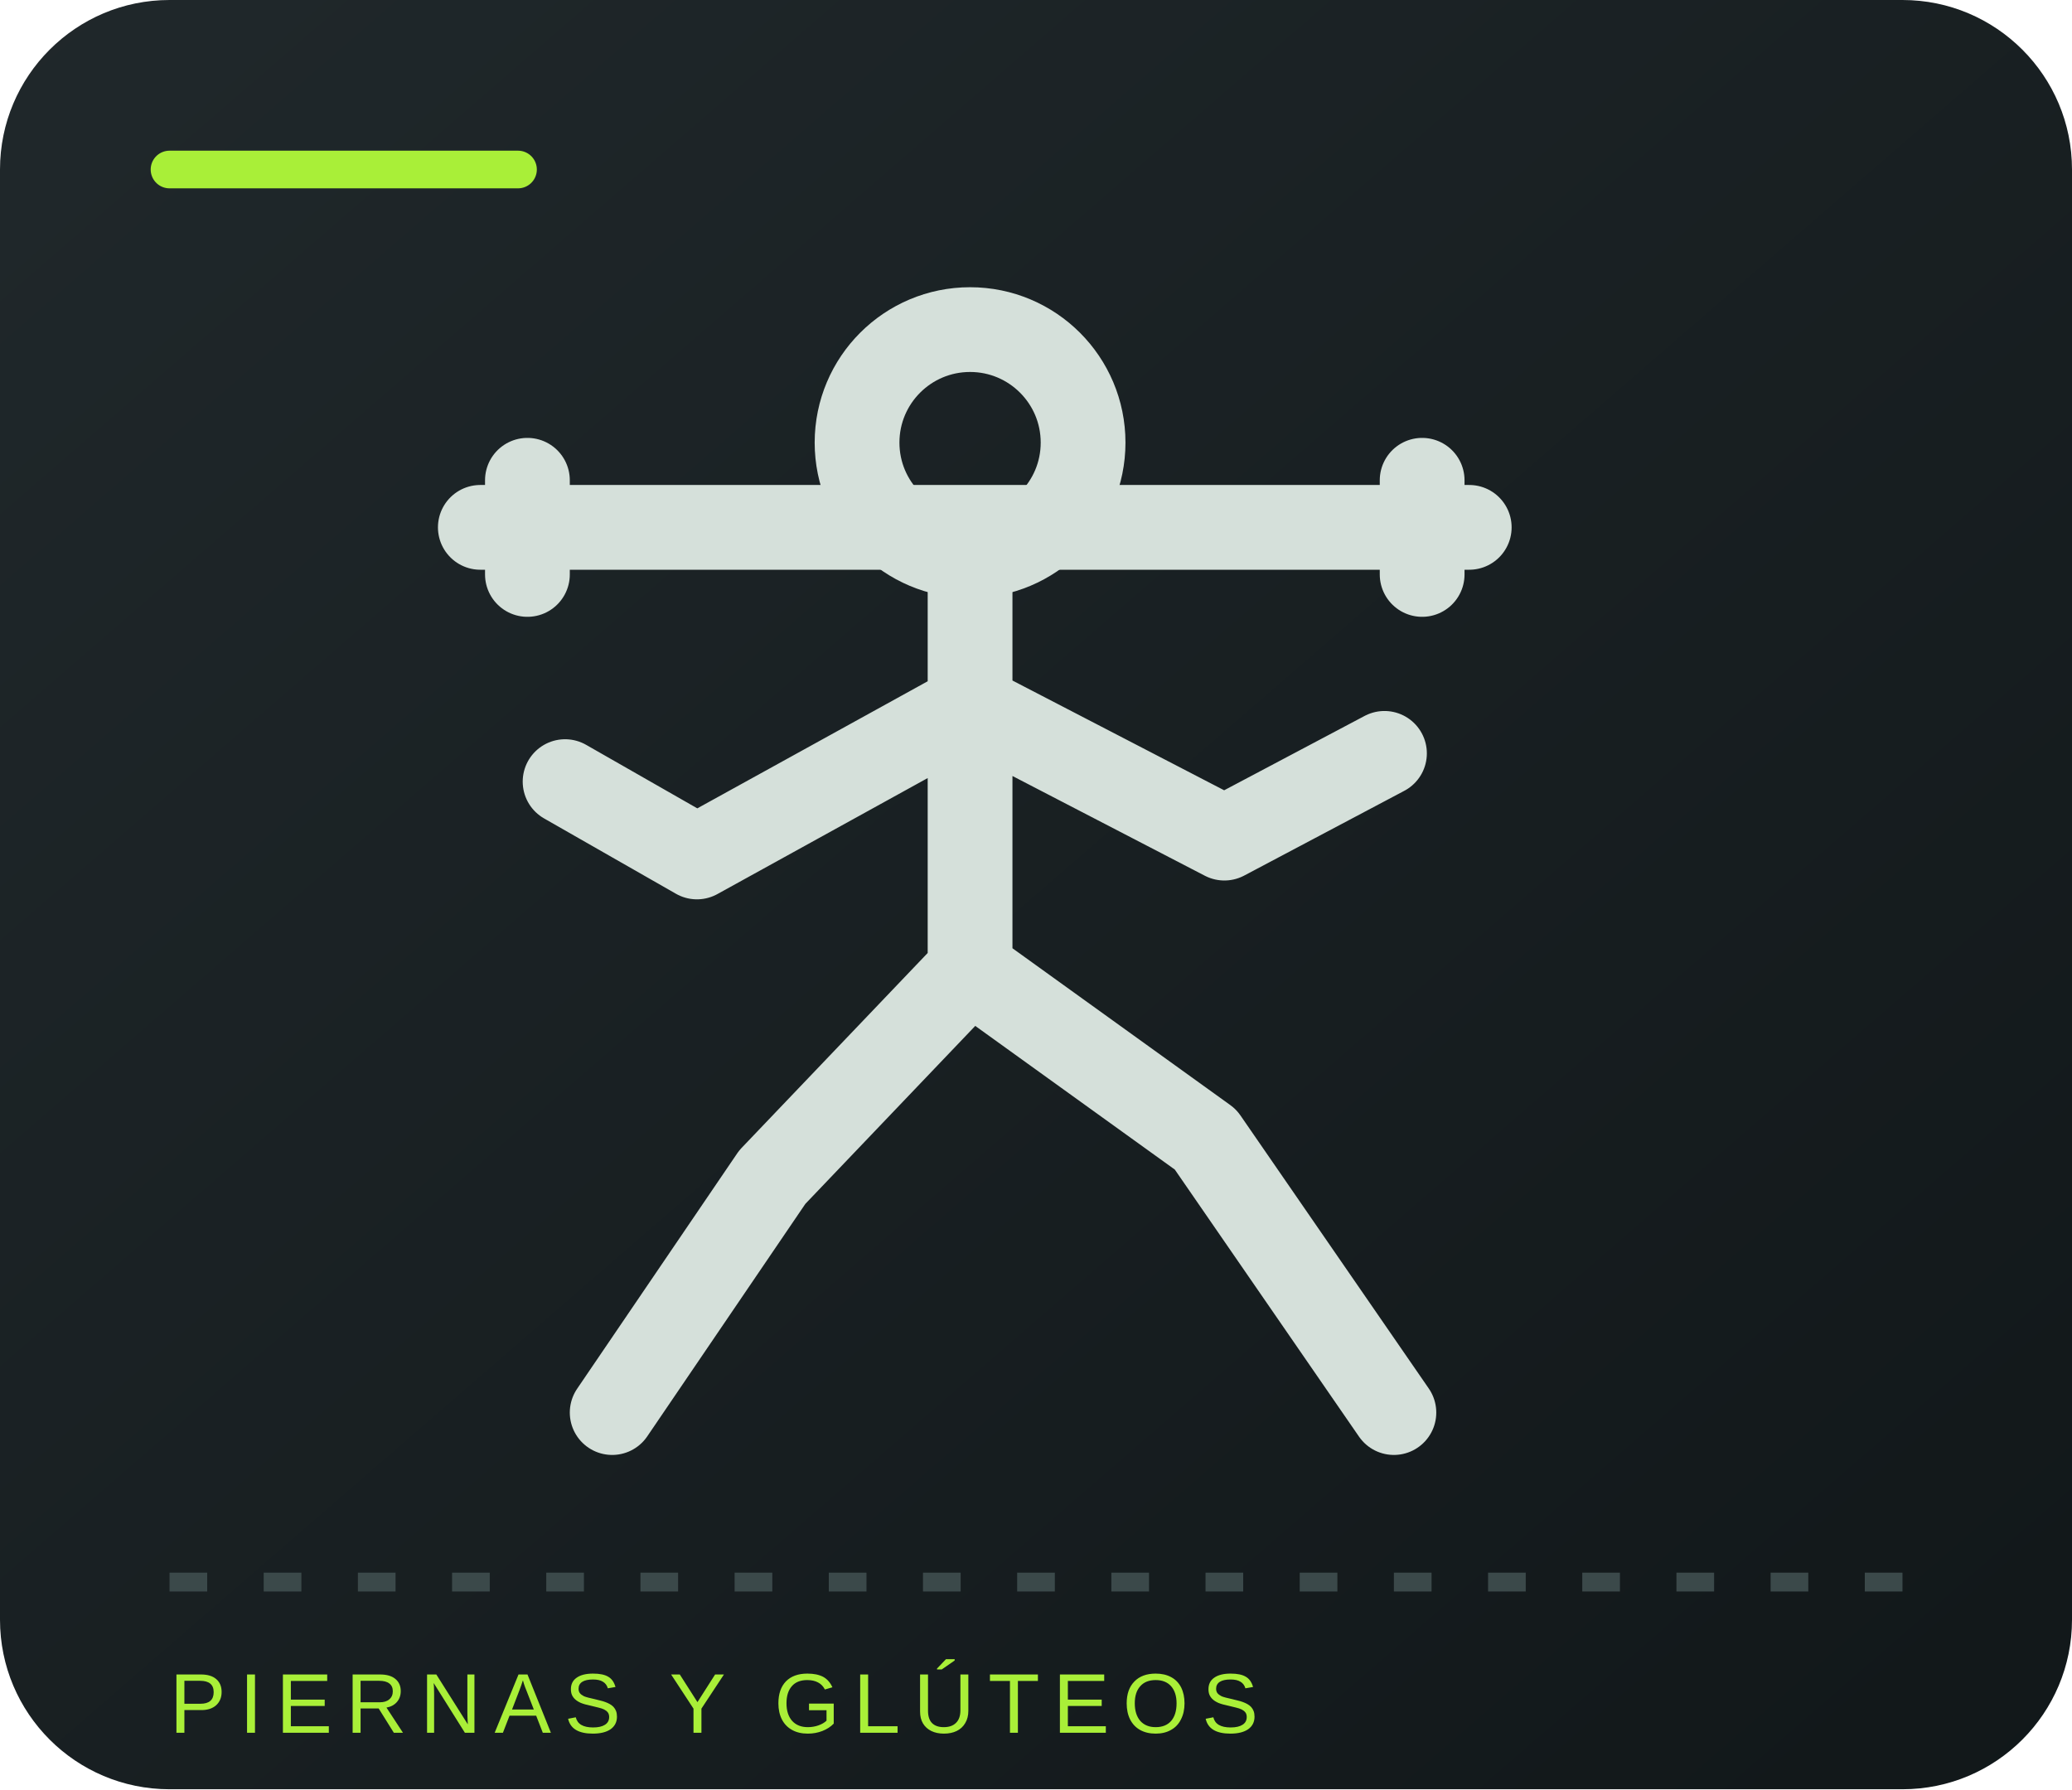
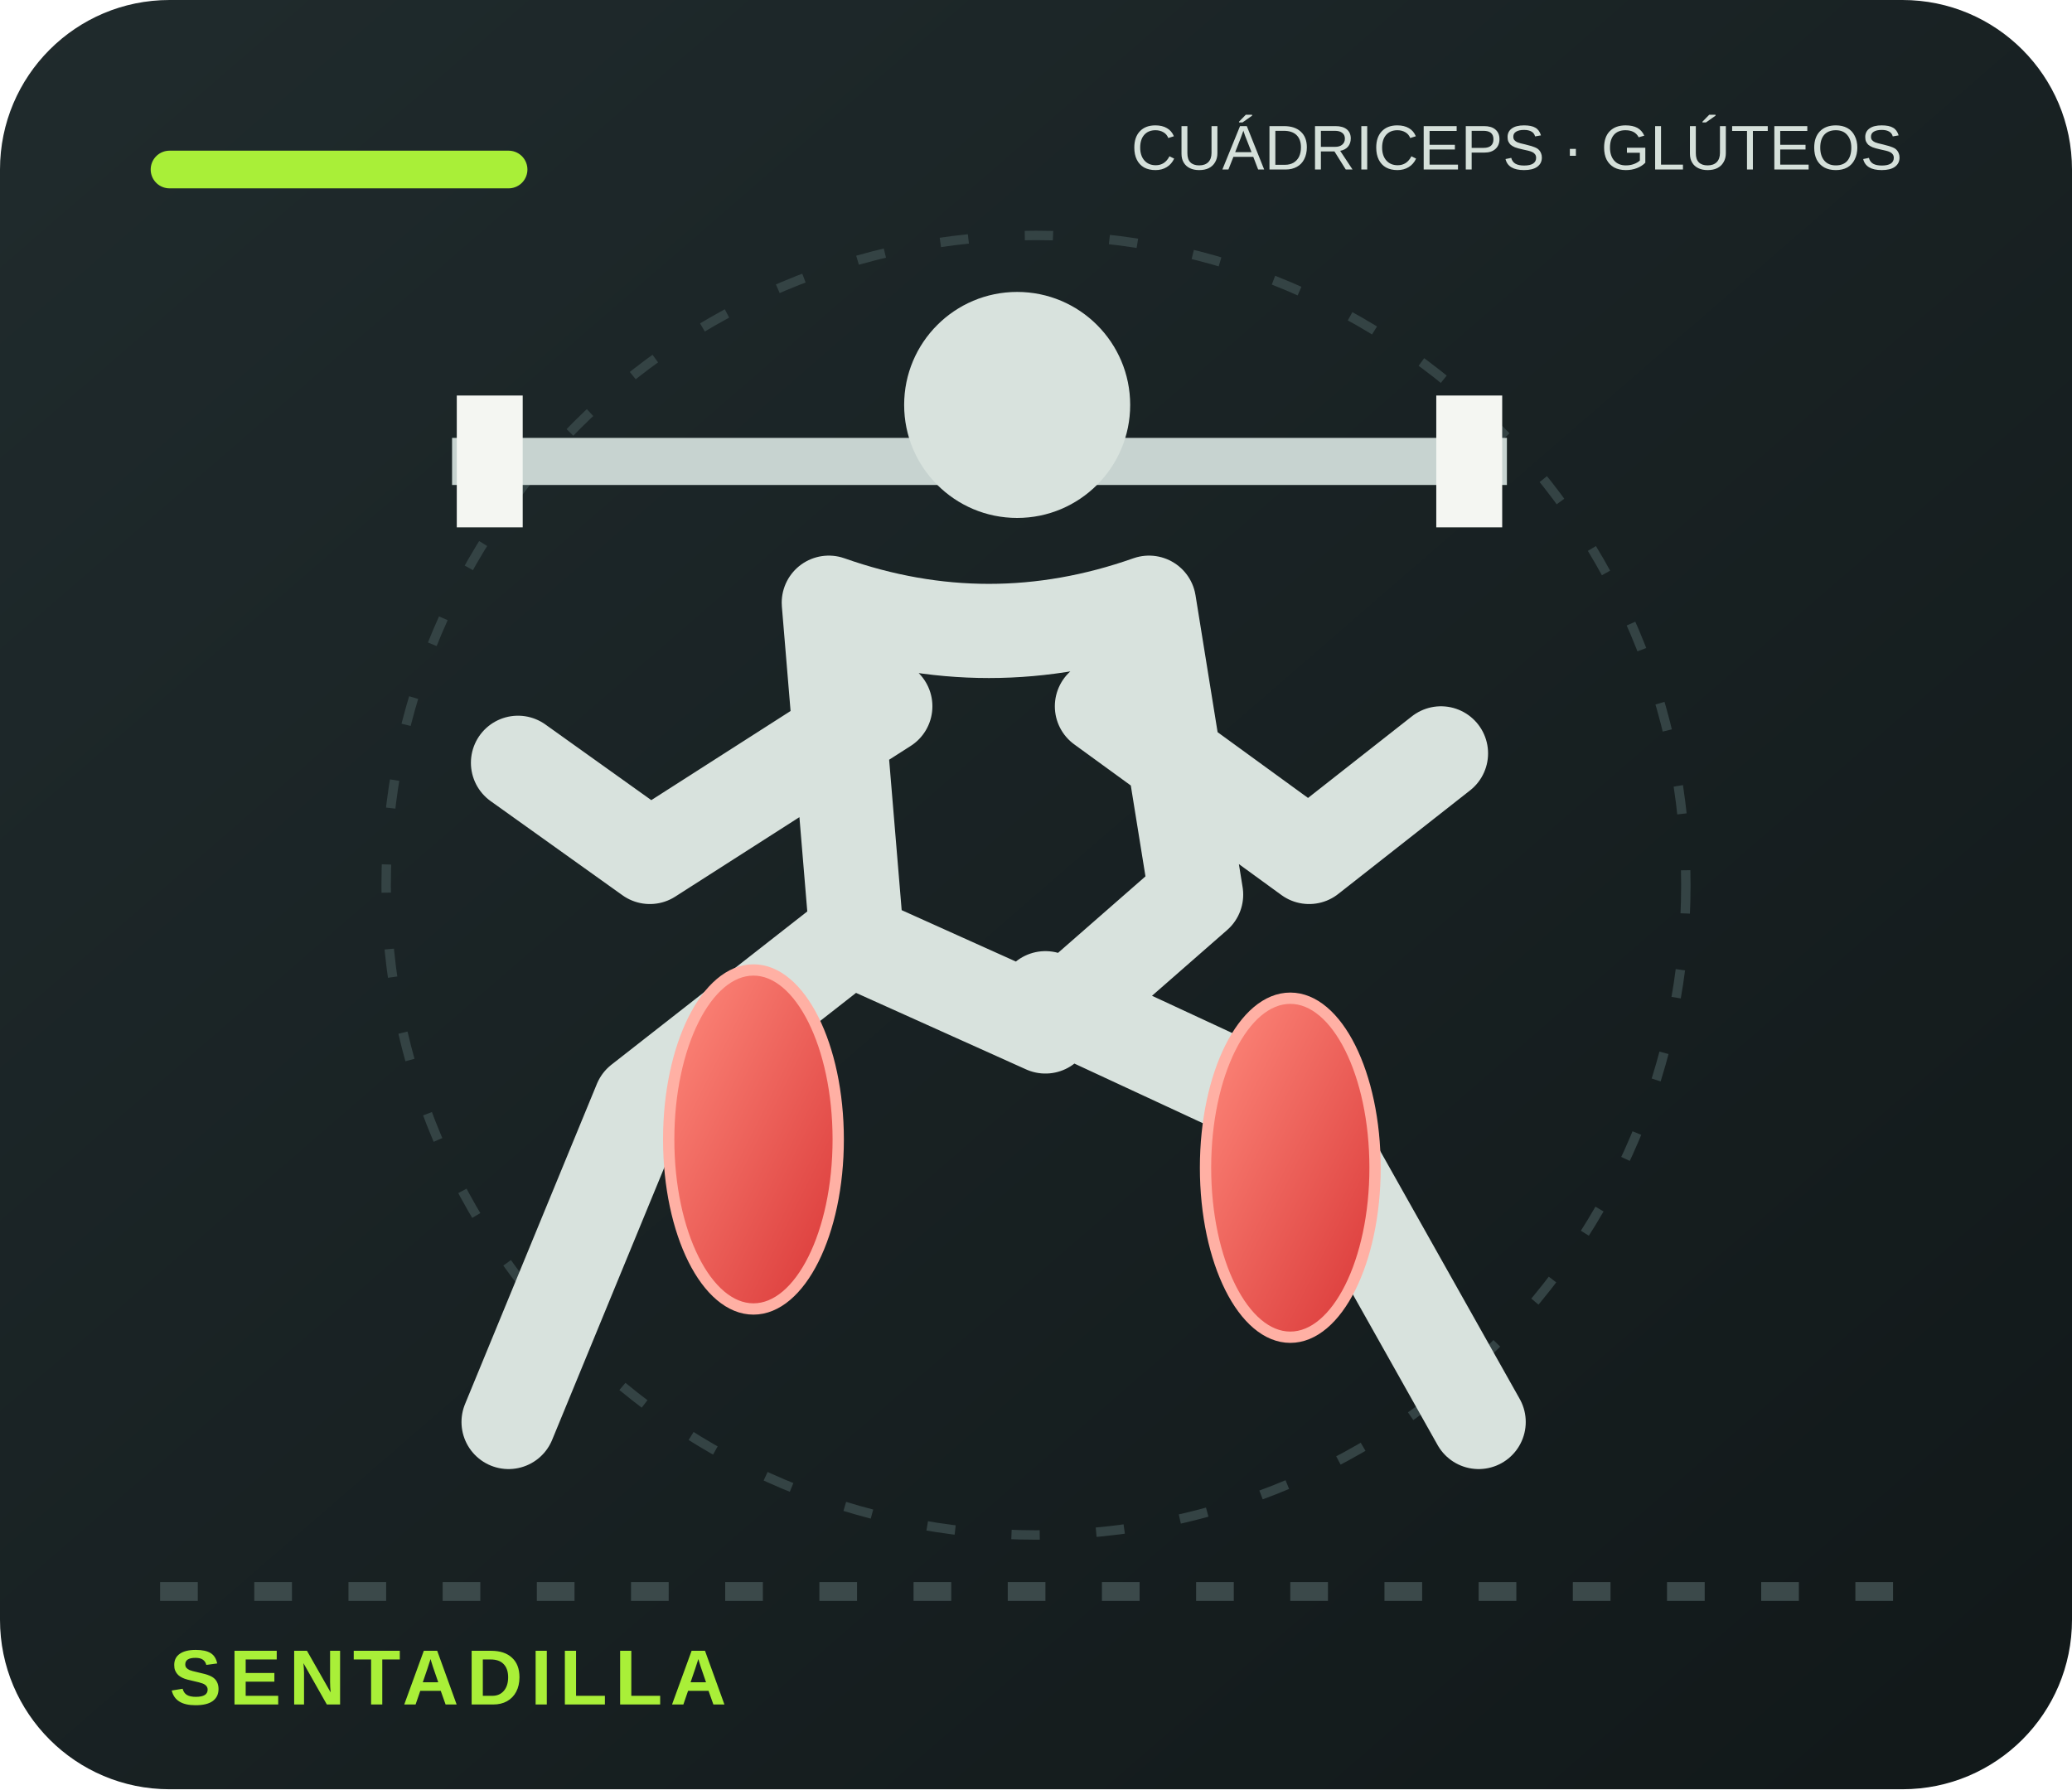
- <svg xmlns="http://www.w3.org/2000/svg" viewBox="0 0 220 190" role="img" aria-label="Ilustración de Sentadilla">
+ <svg xmlns="http://www.w3.org/2000/svg" viewBox="0 0 220 190" role="img" aria-label="Ilustración anatómica de SENTADILLA">
  <defs>
    <linearGradient id="bg" x1="0" y1="0" x2="1" y2="1">
-       <stop stop-color="#20282b" />
-       <stop offset="1" stop-color="#111719" />
+       <stop stop-color="#202b2d" />
+       <stop offset="1" stop-color="#111819" />
+     </linearGradient>
+     <linearGradient id="muscle" x1="0" y1="0" x2="1" y2="1">
+       <stop stop-color="#ff8b7d" />
+       <stop offset="1" stop-color="#d93636" />
    </linearGradient>
  </defs>
  <rect width="220" height="190" rx="18" fill="url(#bg)" />
-   <path d="M18 168 H202" stroke="#3b494a" stroke-width="2" stroke-dasharray="4 6" />
-   <g fill="none" stroke="#d5e0da" stroke-width="9" stroke-linecap="round" stroke-linejoin="round">
-     <circle cx="103" cy="47" r="12" />
-     <path d="M103 60 L103 103 L82 125 L65 150 M103 103 L128 121 L148 150 M103 75 L74 91 L60 83 M103 75 L130 89 L147 80" />
-     <path d="M51 56 H156 M56 51 V61 M151 51 V61" />
+   <circle cx="110" cy="94" r="69" fill="none" stroke="#344344" stroke-width="1" stroke-dasharray="3 6" />
+   <path d="M17 169H203" stroke="#3b494a" stroke-width="2" stroke-dasharray="4 6" />
+   <path d="M48 49H160" stroke="#c7d3d0" stroke-width="5" />
+   <path d="M52 42V56M156 42V56" stroke="#f4f6f2" stroke-width="7" />
+   <g fill="none" stroke="#d8e2dd" stroke-width="10" stroke-linecap="round" stroke-linejoin="round">
+     <circle cx="108" cy="43" r="12" fill="#d8e2dd" stroke="none" />
+     <path d="M88 64 Q105 70 122 64 L127 95 L111 109 L91 100 Z M91 99 L68 117 L54 151 M111 106 L139 119 L157 151 M94 75 L69 91 L55 81 M117 75 L139 91 L153 80" />
  </g>
-   <path d="M18 18 H55" stroke="#a9ef38" stroke-width="4" stroke-linecap="round" />
-   <text x="18" y="184" fill="#a9ef38" font-size="9" font-family="Arial,sans-serif" letter-spacing="1.4">PIERNAS Y GLÚTEOS</text>
+   <g fill="url(#muscle)" stroke="#ffb0a4" stroke-width="1.2">
+     <ellipse cx="80" cy="121" rx="9" ry="18" />
+     <ellipse cx="137" cy="124" rx="9" ry="18" />
+   </g>
+   <path d="M18 18H54" stroke="#a9ef38" stroke-width="4" stroke-linecap="round" />
+   <text x="18" y="181" fill="#a9ef38" font-size="8.3" font-family="Arial,sans-serif" font-weight="700" letter-spacing=".8">SENTADILLA</text>
+   <text x="202" y="18" text-anchor="end" fill="#d5e0da" font-size="6.7" font-family="Arial,sans-serif">CUÁDRICEPS · GLÚTEOS</text>
</svg>
